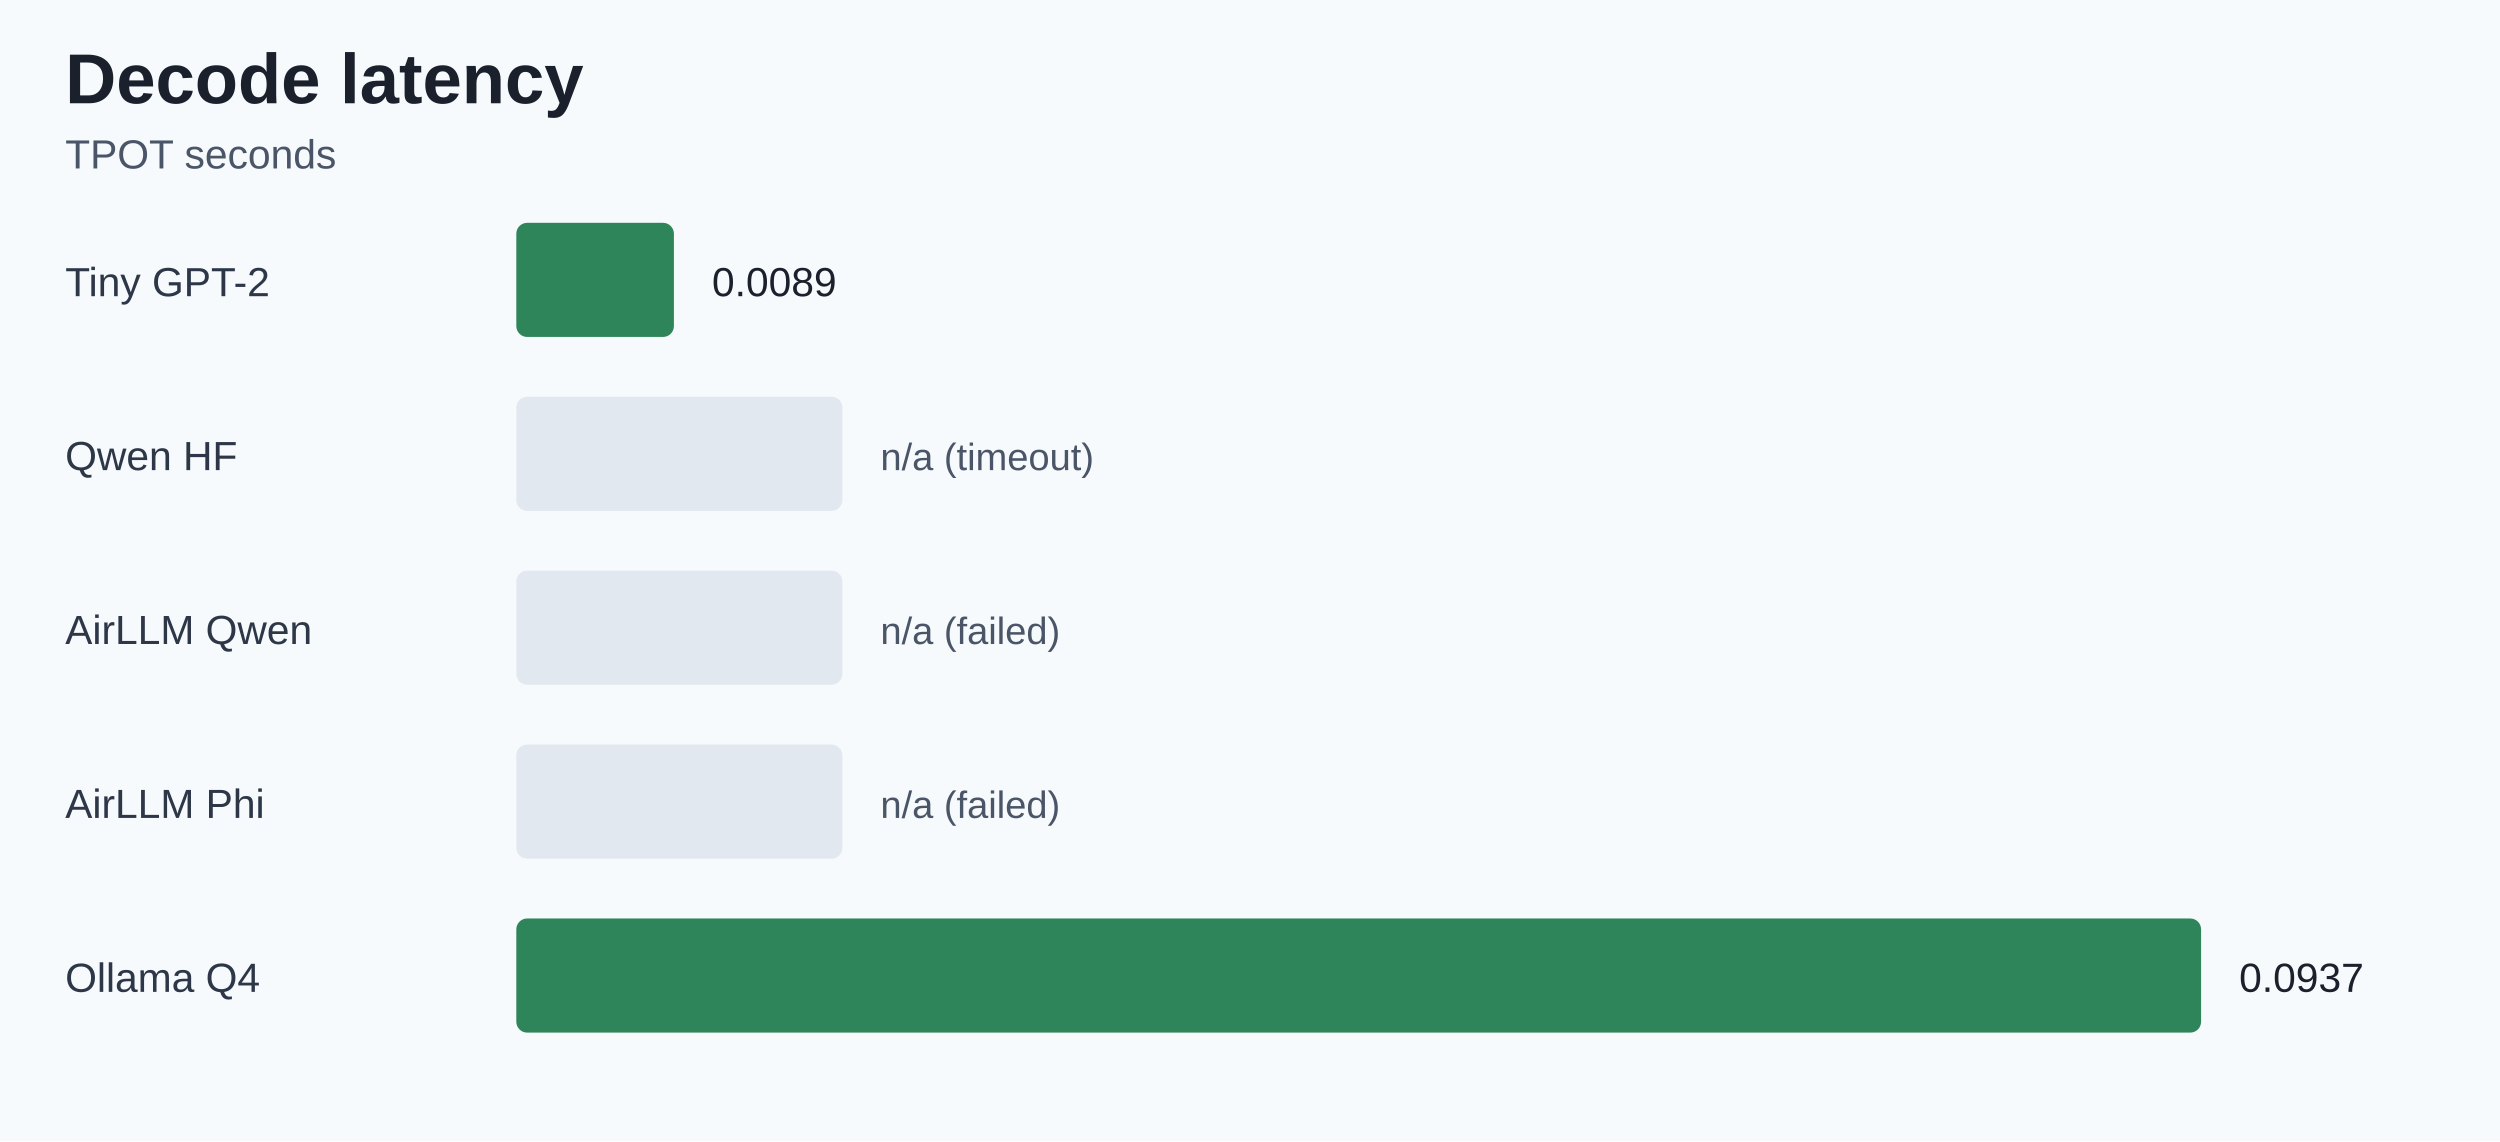
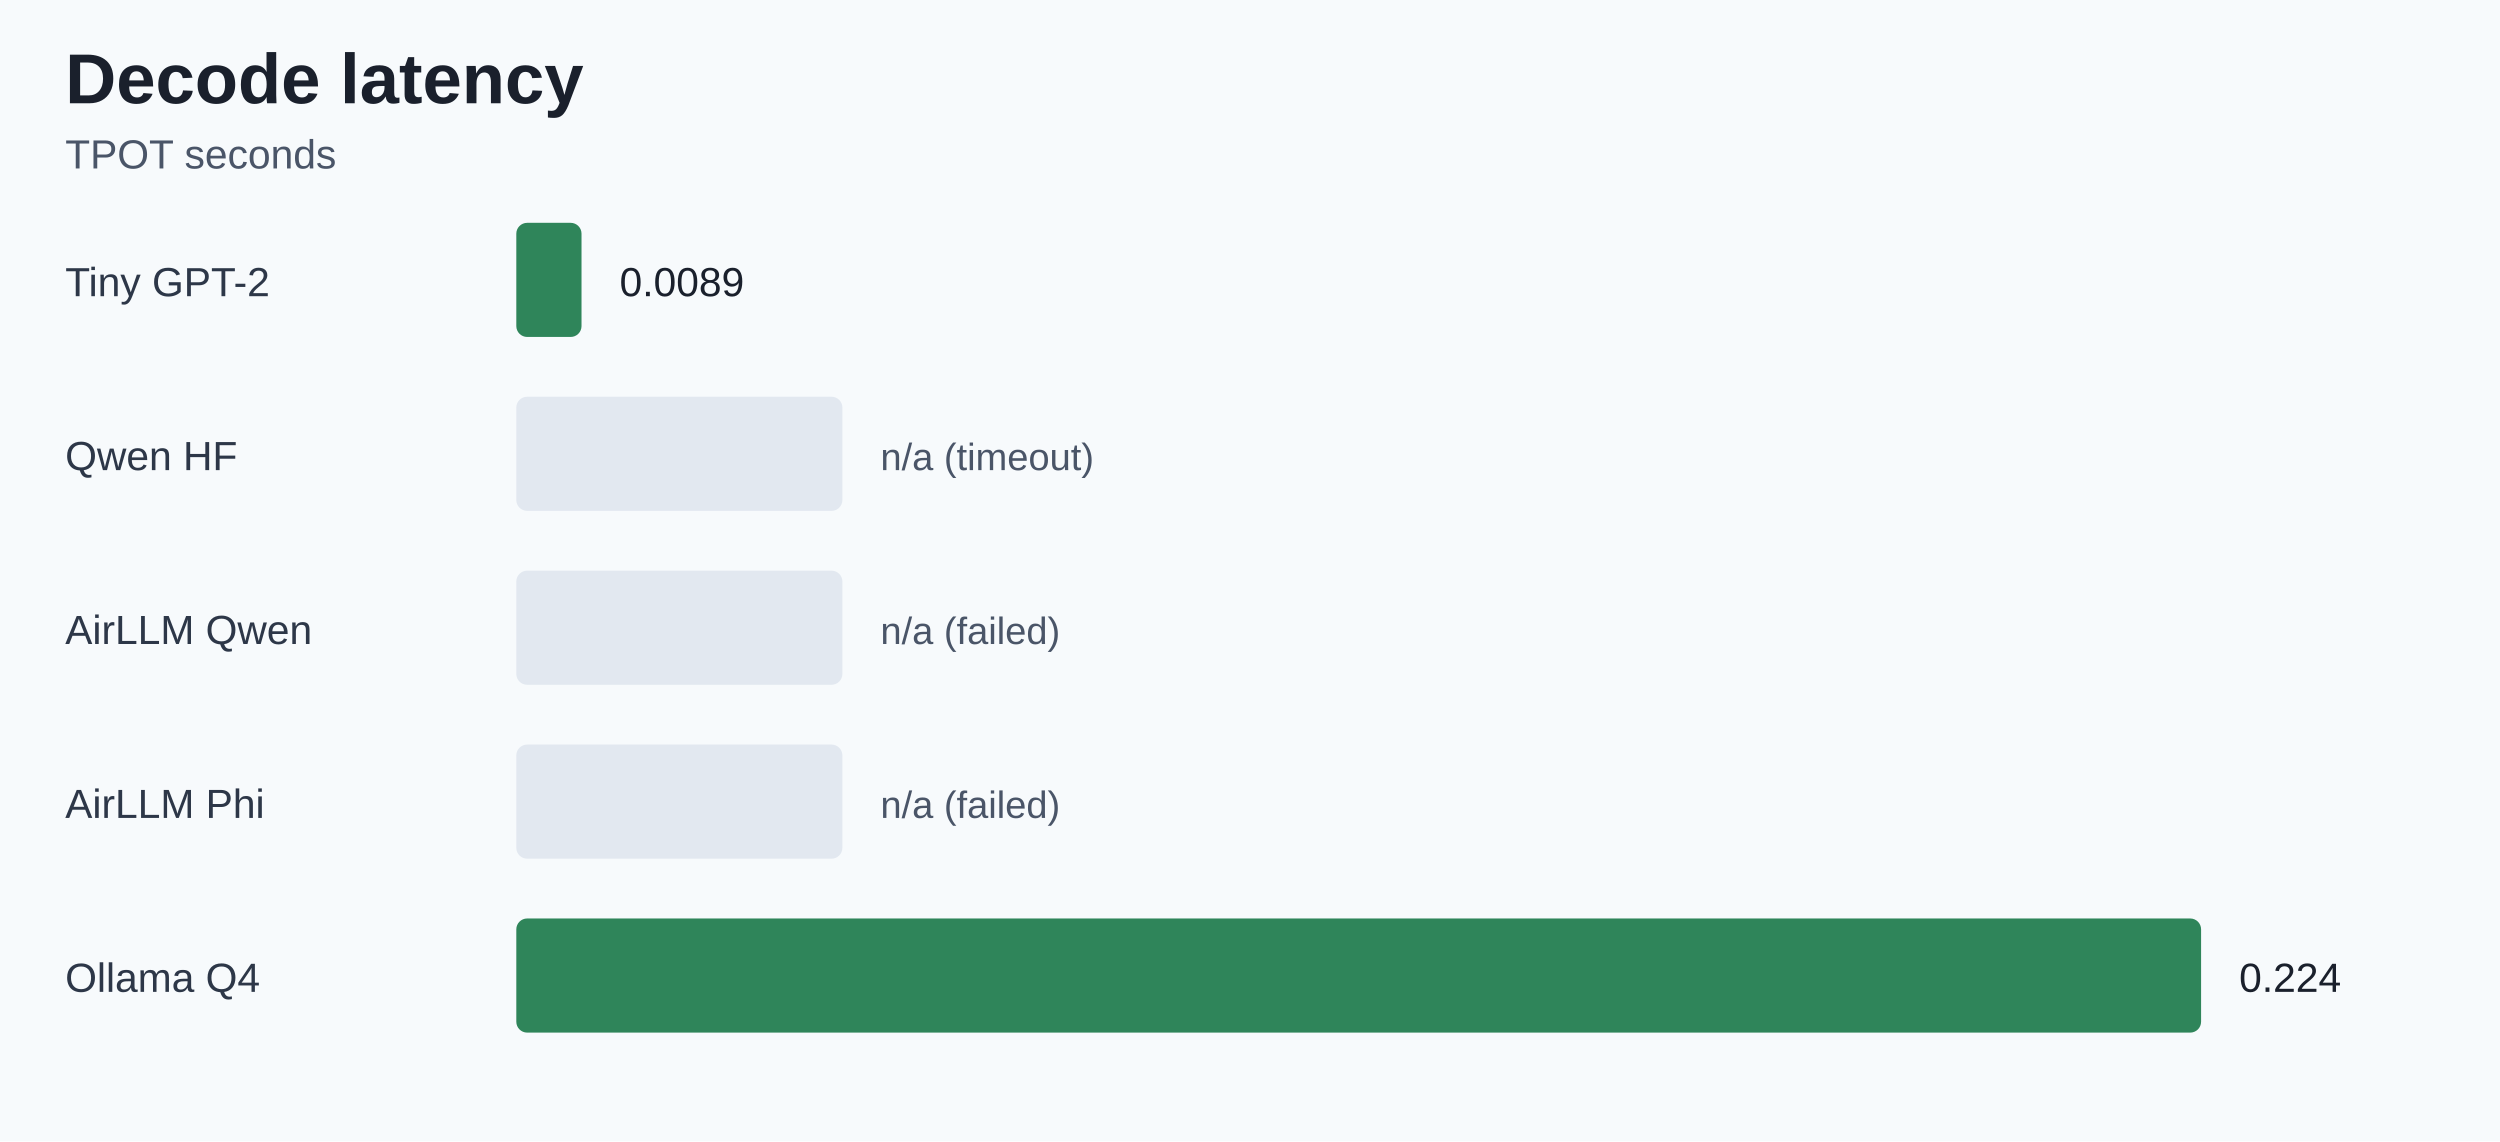
<svg xmlns="http://www.w3.org/2000/svg" width="920" height="420" viewBox="0 0 920 420">
  <style>
  .title { font: 700 26px Arial, sans-serif; fill: #1a202c; }
  .subtitle { font: 15px Arial, sans-serif; fill: #4a5568; }
  .label { font: 15px Arial, sans-serif; fill: #2d3748; }
  .value { font: 15px Arial, sans-serif; fill: #1a202c; }
  .note { font: 14px Arial, sans-serif; fill: #4a5568; }
  .missing { fill: #e2e8f0; }
  .status { font: 700 16px Arial, sans-serif; fill: #1a202c; }
  .cardlabel { font: 14px Arial, sans-serif; fill: #2d3748; }
  .small { font: 12px Arial, sans-serif; fill: #4a5568; }
</style>
  <rect width="100%" height="100%" fill="#f7fafc" />
  <text x="24" y="38" class="title">Decode latency</text>
  <text x="24" y="62" class="subtitle">TPOT seconds</text>
  <text x="24" y="109" class="label">Tiny GPT-2</text>
-   <rect x="190" y="82" width="58" height="42" rx="4" fill="#2f855a" />
-   <text x="262" y="109" class="value">0.0089</text>
+   <rect x="190" y="82" width="24" height="42" rx="4" fill="#2f855a" />
+   <text x="228" y="109" class="value">0.0089</text>
  <text x="24" y="173" class="label">Qwen HF</text>
  <rect x="190" y="146" width="120" height="42" rx="4" class="missing" />
  <text x="324" y="173" class="note">n/a (timeout)</text>
  <text x="24" y="237" class="label">AirLLM Qwen</text>
  <rect x="190" y="210" width="120" height="42" rx="4" class="missing" />
  <text x="324" y="237" class="note">n/a (failed)</text>
  <text x="24" y="301" class="label">AirLLM Phi</text>
  <rect x="190" y="274" width="120" height="42" rx="4" class="missing" />
  <text x="324" y="301" class="note">n/a (failed)</text>
  <text x="24" y="365" class="label">Ollama Q4</text>
  <rect x="190" y="338" width="620" height="42" rx="4" fill="#2f855a" />
-   <text x="824" y="365" class="value">0.0937</text>
+   <text x="824" y="365" class="value">0.224</text>
</svg>
